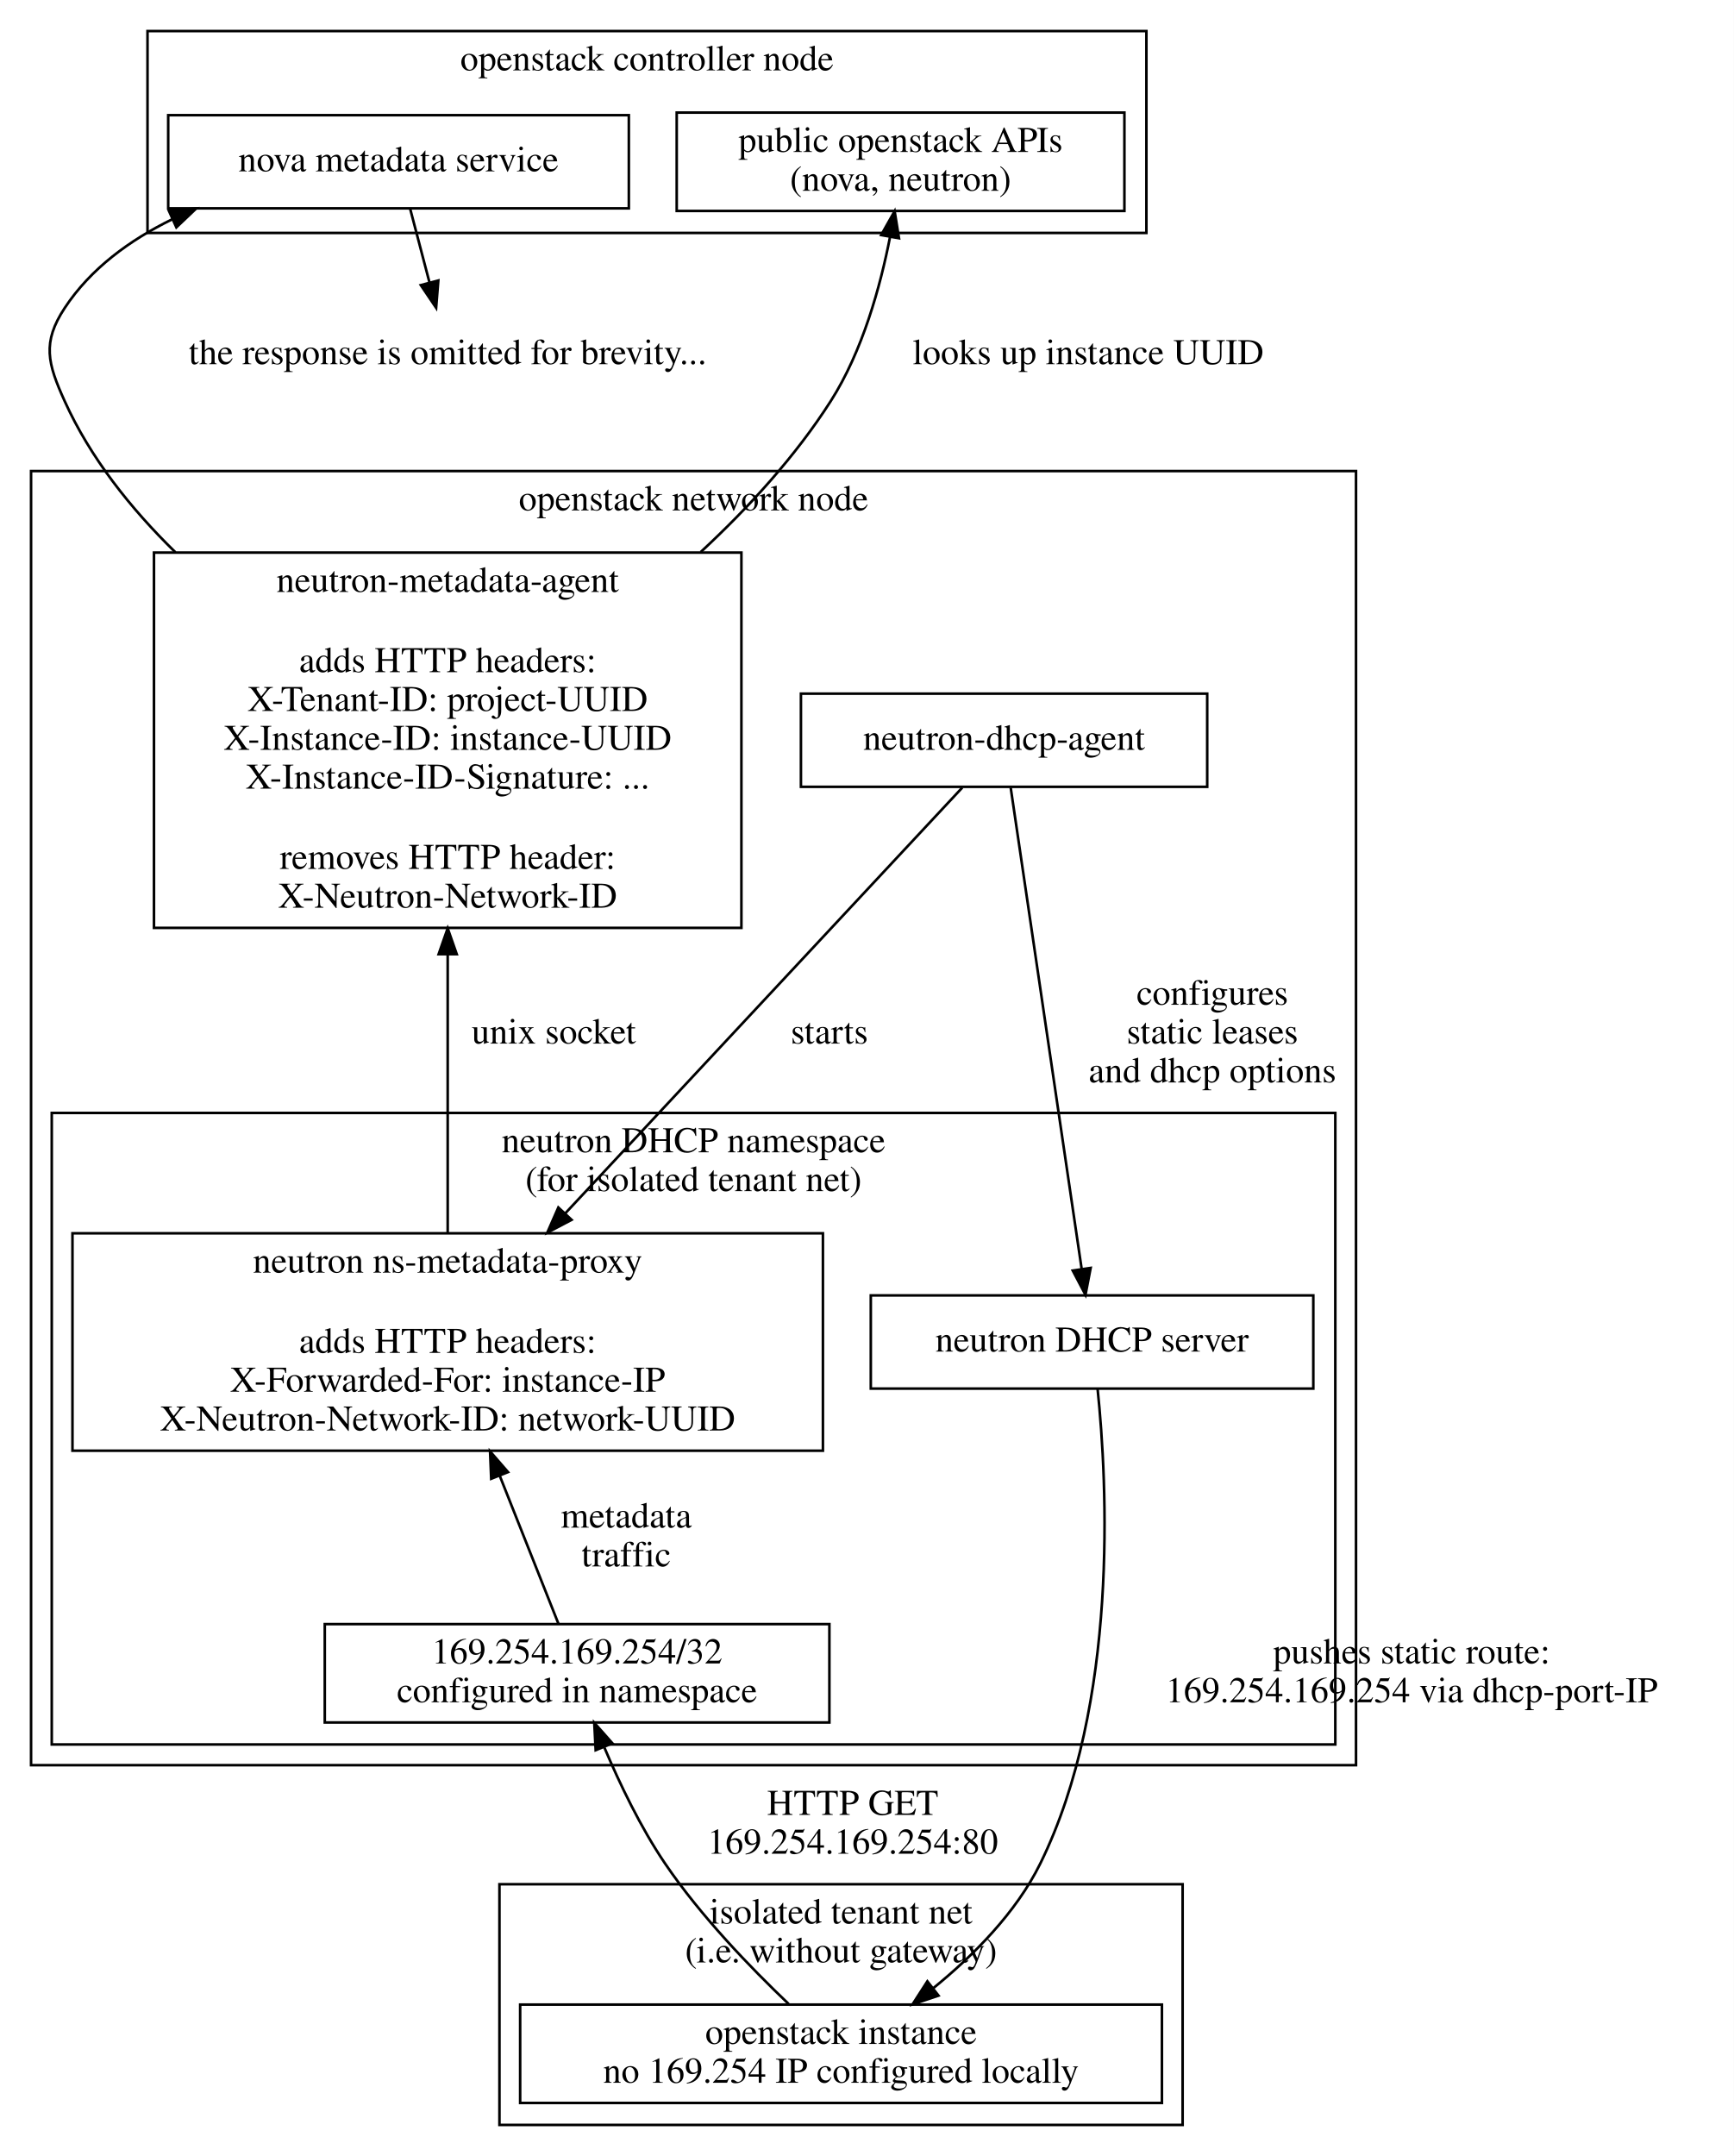
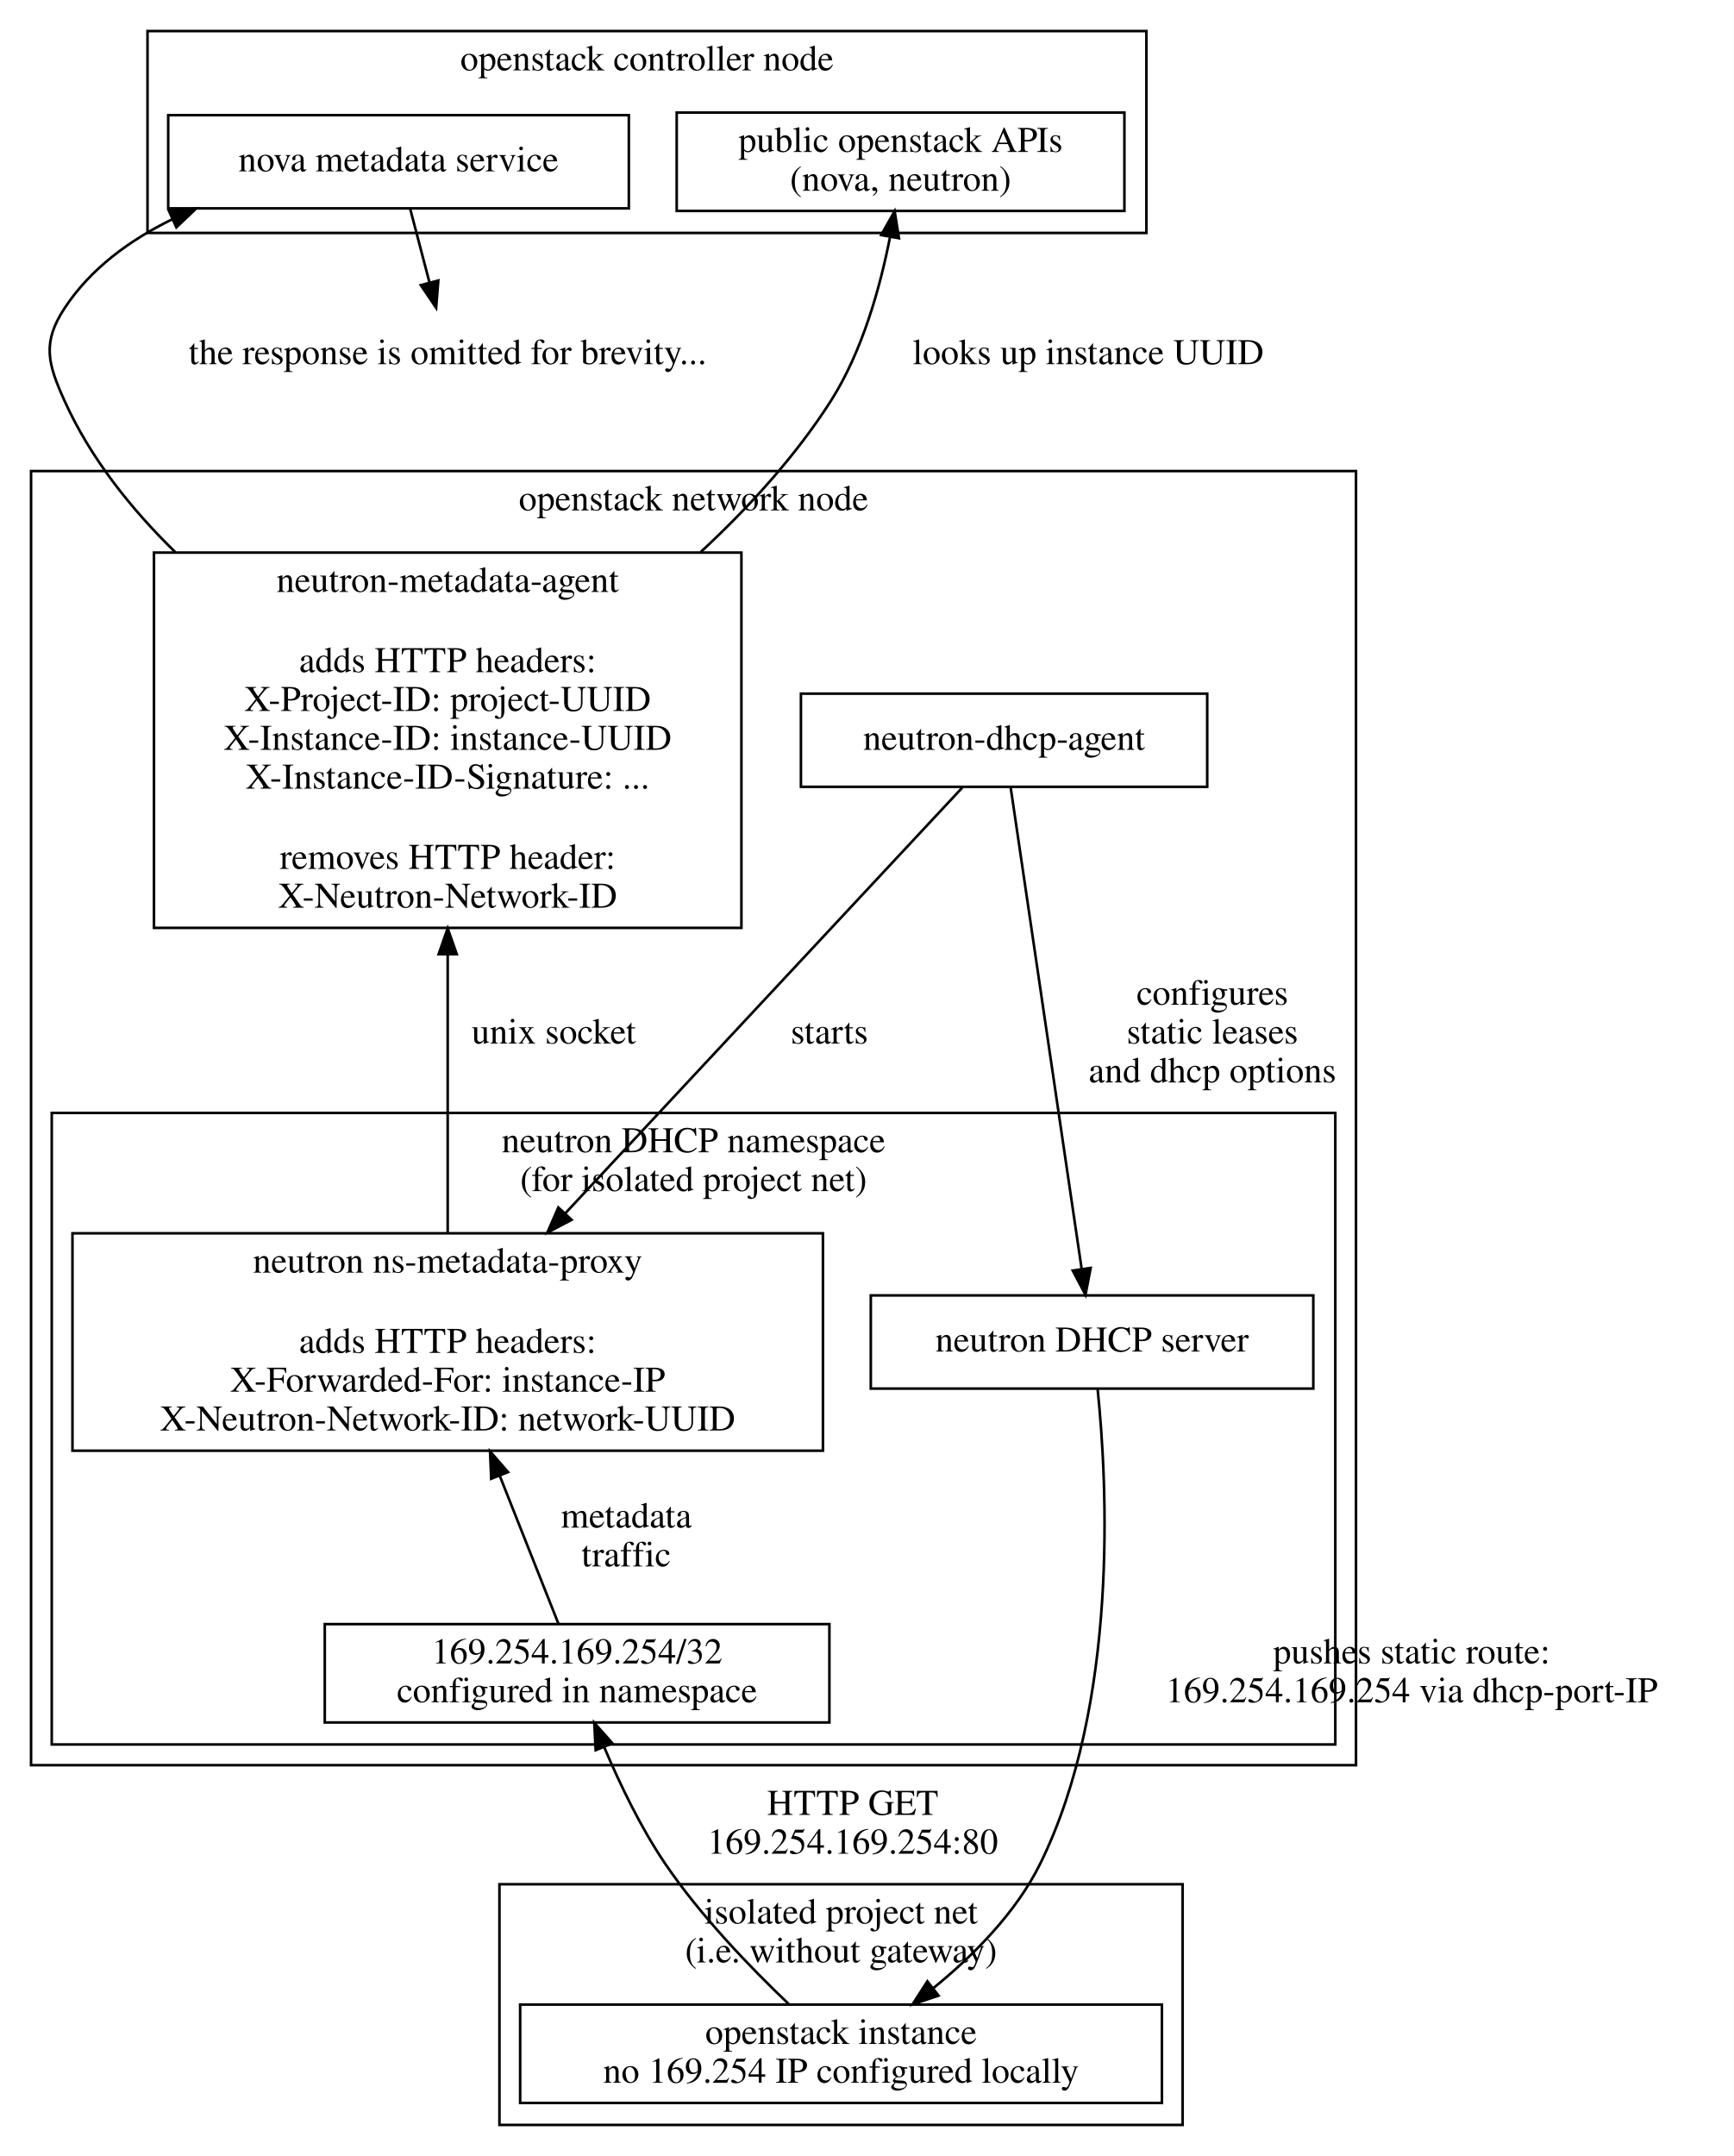
<svg xmlns="http://www.w3.org/2000/svg" width="670pt" height="833pt" viewBox="0.00 0.00 670.00 833.00">
  <g id="graph0" class="graph" transform="scale(1 1) rotate(0) translate(4 829)">
    <polygon fill="white" stroke="transparent" points="-4,4 -4,-829 666,-829 666,4 -4,4" />
    <g id="clust1" class="cluster">
      <polygon fill="none" stroke="black" points="53,-739 53,-817 439,-817 439,-739 53,-739" />
      <text text-anchor="middle" x="246" y="-801.8" font-family="Times,serif" font-size="14.00">openstack controller node</text>
    </g>
    <g id="clust2" class="cluster">
      <polygon fill="none" stroke="black" points="8,-147 8,-647 520,-647 520,-147 8,-147" />
      <text text-anchor="middle" x="264" y="-631.8" font-family="Times,serif" font-size="14.00">openstack network node</text>
    </g>
    <g id="clust3" class="cluster">
      <polygon fill="none" stroke="black" points="16,-155 16,-399 512,-399 512,-155 16,-155" />
      <text text-anchor="middle" x="264" y="-383.8" font-family="Times,serif" font-size="14.00">neutron DHCP namespace</text>
-       <text text-anchor="middle" x="264" y="-368.8" font-family="Times,serif" font-size="14.00">(for isolated tenant net)</text>
+       <text text-anchor="middle" x="264" y="-368.8" font-family="Times,serif" font-size="14.00">(for isolated project net)</text>
    </g>
    <g id="clust4" class="cluster">
      <polygon fill="none" stroke="black" points="189,-8 189,-101 453,-101 453,-8 189,-8" />
-       <text text-anchor="middle" x="321" y="-85.8" font-family="Times,serif" font-size="14.00">isolated tenant net</text>
+       <text text-anchor="middle" x="321" y="-85.8" font-family="Times,serif" font-size="14.00">isolated project net</text>
      <text text-anchor="middle" x="321" y="-70.8" font-family="Times,serif" font-size="14.00">(i.e. without gateway)</text>
    </g>
    <g id="node1" class="node">
      <polygon fill="none" stroke="black" points="61,-748.5 61,-784.5 239,-784.5 239,-748.5 61,-748.5" />
      <text text-anchor="middle" x="150" y="-762.8" font-family="Times,serif" font-size="14.00">nova metadata service</text>
    </g>
    <g id="node4" class="node">
      <polygon fill="none" stroke="black" points="55.5,-470.5 55.5,-615.5 282.5,-615.5 282.5,-470.5 55.5,-470.5" />
      <text text-anchor="middle" x="169" y="-600.3" font-family="Times,serif" font-size="14.00">neutron-metadata-agent</text>
      <text text-anchor="middle" x="169" y="-569.3" font-family="Times,serif" font-size="14.00">adds HTTP headers:</text>
-       <text text-anchor="middle" x="169" y="-554.3" font-family="Times,serif" font-size="14.00">X-Tenant-ID: project-UUID</text>
+       <text text-anchor="middle" x="169" y="-554.3" font-family="Times,serif" font-size="14.00">X-Project-ID: project-UUID</text>
      <text text-anchor="middle" x="169" y="-539.3" font-family="Times,serif" font-size="14.00">X-Instance-ID: instance-UUID</text>
      <text text-anchor="middle" x="169" y="-524.3" font-family="Times,serif" font-size="14.00">X-Instance-ID-Signature: ...</text>
      <text text-anchor="middle" x="169" y="-493.3" font-family="Times,serif" font-size="14.00">removes HTTP header:</text>
      <text text-anchor="middle" x="169" y="-478.3" font-family="Times,serif" font-size="14.00"> X-Neutron-Network-ID</text>
    </g>
    <g id="edge7" class="edge">
      <path fill="none" stroke="black" d="M62.59,-744.3C46.16,-736.26 31.01,-725.21 21,-710 12.2,-696.64 14.4,-688.58 21,-674 30.87,-652.19 46.41,-632.59 63.78,-615.62" />
      <polygon fill="black" stroke="black" points="61.27,-747.54 71.83,-748.46 64.15,-741.16 61.27,-747.54" />
    </g>
    <g id="node9" class="node">
      <text text-anchor="middle" x="169" y="-688.3" font-family="Times,serif" font-size="14.00">the response is omitted for brevity...</text>
    </g>
    <g id="edge9" class="edge">
      <path fill="none" stroke="black" d="M154.5,-748.32C156.73,-739.83 159.46,-729.39 161.96,-719.88" />
      <polygon fill="black" stroke="black" points="165.38,-720.62 164.53,-710.06 158.61,-718.84 165.38,-720.62" />
    </g>
    <g id="node2" class="node">
      <polygon fill="none" stroke="black" points="257.5,-747.5 257.5,-785.5 430.5,-785.5 430.5,-747.5 257.5,-747.5" />
      <text text-anchor="middle" x="344" y="-770.3" font-family="Times,serif" font-size="14.00">public openstack APIs</text>
      <text text-anchor="middle" x="344" y="-755.3" font-family="Times,serif" font-size="14.00">(nova, neutron)</text>
    </g>
    <g id="edge8" class="edge">
      <path fill="none" stroke="black" d="M339.95,-737.53C336.23,-718.48 329.34,-693.31 317,-674 303.47,-652.82 285.51,-633.08 266.77,-615.71" />
      <polygon fill="black" stroke="black" points="336.51,-738.18 341.71,-747.41 343.4,-736.95 336.51,-738.18" />
      <text text-anchor="middle" x="416.5" y="-688.3" font-family="Times,serif" font-size="14.00">looks up instance UUID</text>
    </g>
    <g id="node3" class="node">
      <polygon fill="none" stroke="black" points="305.5,-525 305.5,-561 462.5,-561 462.5,-525 305.5,-525" />
      <text text-anchor="middle" x="384" y="-539.3" font-family="Times,serif" font-size="14.00">neutron-dhcp-agent</text>
    </g>
    <g id="node5" class="node">
      <polygon fill="none" stroke="black" points="24,-268.5 24,-352.5 314,-352.5 314,-268.5 24,-268.5" />
      <text text-anchor="middle" x="169" y="-337.3" font-family="Times,serif" font-size="14.00">neutron ns-metadata-proxy</text>
      <text text-anchor="middle" x="169" y="-306.3" font-family="Times,serif" font-size="14.00">adds HTTP headers:</text>
      <text text-anchor="middle" x="169" y="-291.3" font-family="Times,serif" font-size="14.00">X-Forwarded-For: instance-IP</text>
      <text text-anchor="middle" x="169" y="-276.3" font-family="Times,serif" font-size="14.00">X-Neutron-Network-ID: network-UUID</text>
    </g>
    <g id="edge6" class="edge">
      <path fill="none" stroke="black" d="M367.84,-524.68C335.63,-490.15 262.42,-411.66 214.39,-360.16" />
      <polygon fill="black" stroke="black" points="216.88,-357.7 207.5,-352.77 211.76,-362.47 216.88,-357.7" />
      <text text-anchor="middle" x="316.5" y="-425.8" font-family="Times,serif" font-size="14.00">starts</text>
    </g>
    <g id="node7" class="node">
      <polygon fill="none" stroke="black" points="332.5,-292.5 332.5,-328.5 503.5,-328.5 503.5,-292.5 332.5,-292.5" />
      <text text-anchor="middle" x="418" y="-306.8" font-family="Times,serif" font-size="14.00">neutron DHCP server</text>
    </g>
    <g id="edge5" class="edge">
      <path fill="none" stroke="black" d="M386.56,-524.68C392.43,-484.86 406.92,-386.61 413.99,-338.68" />
      <polygon fill="black" stroke="black" points="417.46,-339.12 415.46,-328.71 410.54,-338.09 417.46,-339.12" />
      <text text-anchor="middle" x="464.5" y="-440.8" font-family="Times,serif" font-size="14.00">configures</text>
      <text text-anchor="middle" x="464.5" y="-425.8" font-family="Times,serif" font-size="14.00">static leases</text>
      <text text-anchor="middle" x="464.5" y="-410.8" font-family="Times,serif" font-size="14.00">and dhcp options</text>
    </g>
    <g id="edge3" class="edge">
      <path fill="none" stroke="black" d="M169,-460.19C169,-423.73 169,-382.39 169,-352.57" />
      <polygon fill="black" stroke="black" points="165.5,-460.33 169,-470.33 172.5,-460.33 165.5,-460.33" />
      <text text-anchor="middle" x="210" y="-425.8" font-family="Times,serif" font-size="14.00">unix socket</text>
    </g>
    <g id="node6" class="node">
      <polygon fill="none" stroke="black" points="121.5,-163.5 121.5,-201.5 316.5,-201.5 316.5,-163.5 121.5,-163.5" />
      <text text-anchor="middle" x="219" y="-186.3" font-family="Times,serif" font-size="14.00">169.254.169.254/32</text>
      <text text-anchor="middle" x="219" y="-171.3" font-family="Times,serif" font-size="14.00">configured in namespace</text>
    </g>
    <g id="edge2" class="edge">
      <path fill="none" stroke="black" d="M189.12,-258.8C197.15,-238.56 205.88,-216.57 211.81,-201.61" />
      <polygon fill="black" stroke="black" points="185.81,-257.66 185.37,-268.24 192.31,-260.24 185.81,-257.66" />
      <text text-anchor="middle" x="238" y="-238.8" font-family="Times,serif" font-size="14.00">metadata</text>
      <text text-anchor="middle" x="238" y="-223.8" font-family="Times,serif" font-size="14.00">traffic</text>
    </g>
    <g id="node8" class="node">
      <polygon fill="none" stroke="black" points="197,-16.5 197,-54.5 445,-54.5 445,-16.5 197,-16.5" />
      <text text-anchor="middle" x="321" y="-39.3" font-family="Times,serif" font-size="14.00">openstack instance</text>
      <text text-anchor="middle" x="321" y="-24.3" font-family="Times,serif" font-size="14.00">no 169.254 IP configured locally</text>
    </g>
    <g id="edge1" class="edge">
      <path fill="none" stroke="black" d="M229.56,-153.79C235.49,-139.8 243.58,-122.89 253,-109 266.75,-88.72 286.17,-68.63 300.74,-54.76" />
      <polygon fill="black" stroke="black" points="226.18,-152.8 225.64,-163.38 232.66,-155.45 226.18,-152.8" />
      <text text-anchor="middle" x="325.5" y="-127.8" font-family="Times,serif" font-size="14.00">HTTP GET</text>
      <text text-anchor="middle" x="325.5" y="-112.8" font-family="Times,serif" font-size="14.00">169.254.169.254:80</text>
    </g>
    <g id="edge4" class="edge">
      <path fill="none" stroke="black" d="M420.15,-292.31C423.87,-256.23 428.44,-170.83 398,-109 388.61,-89.92 371.96,-73.27 356.53,-60.75" />
      <polygon fill="black" stroke="black" points="358.66,-57.97 348.63,-54.59 354.36,-63.49 358.66,-57.97" />
      <text text-anchor="middle" x="541.5" y="-186.3" font-family="Times,serif" font-size="14.00">pushes static route:</text>
      <text text-anchor="middle" x="541.5" y="-171.3" font-family="Times,serif" font-size="14.00">169.254.169.254 via dhcp-port-IP</text>
    </g>
  </g>
</svg>
